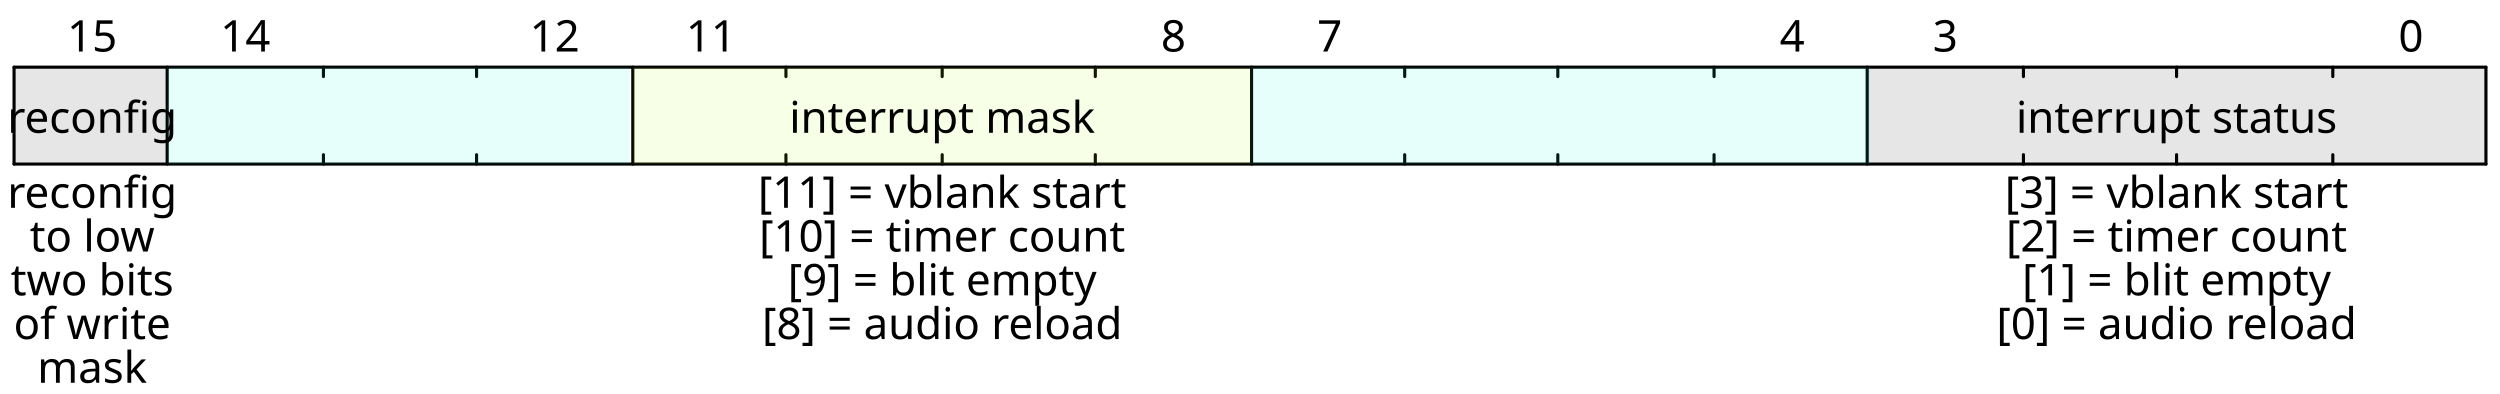
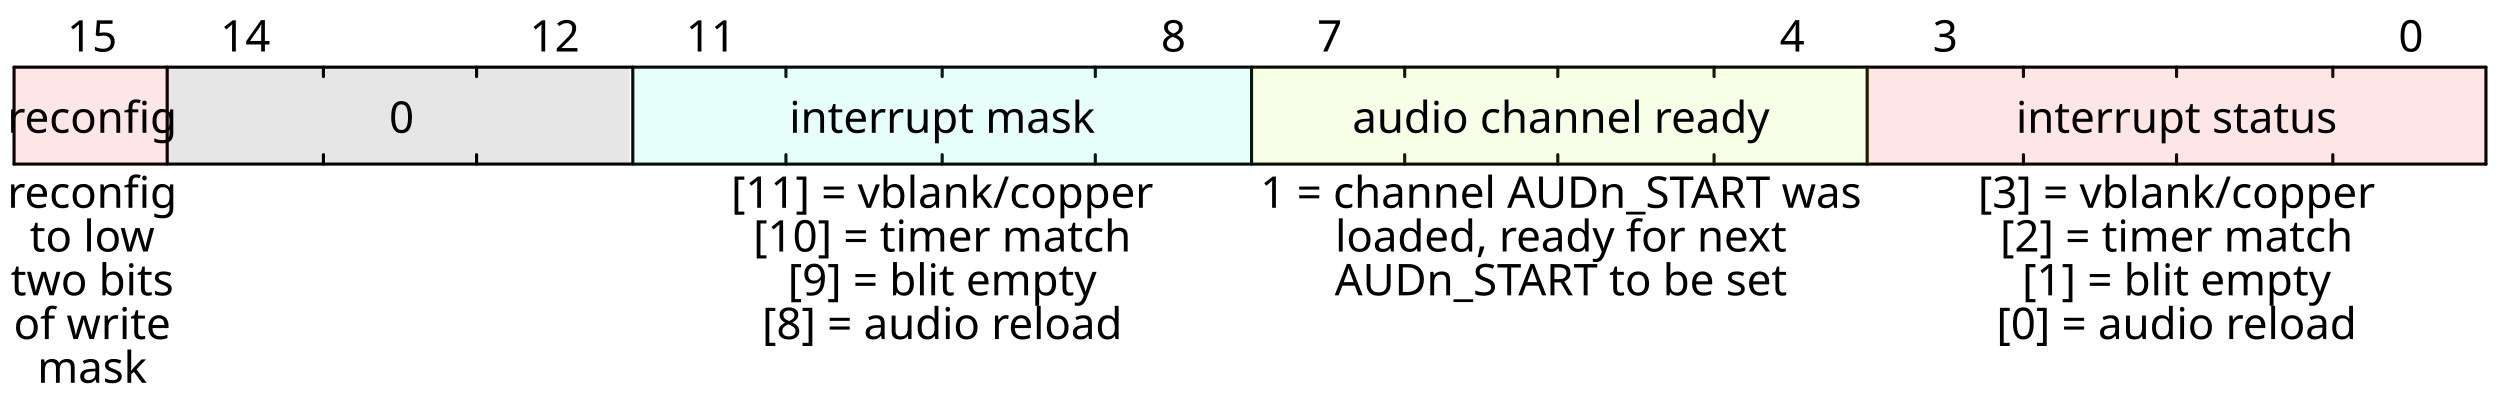
<svg xmlns="http://www.w3.org/2000/svg" width="800" height="126" viewBox="0 0 800 126" class="WaveDrom">
  <g transform="translate(0.5,0.5)" text-anchor="middle" font-size="14" font-family="sans-serif" font-weight="normal">
    <g transform="translate(4,21)">
      <g stroke="black" stroke-width="1" stroke-linecap="round">
        <line x2="791" />
        <line x2="791" y1="31" y2="31" />
        <line y2="31" />
        <line x1="791" x2="791" y2="31" />
        <line x1="742" x2="742" y2="3" />
        <line x1="742" x2="742" y1="31" y2="28" />
        <line x1="692" x2="692" y2="3" />
        <line x1="692" x2="692" y1="31" y2="28" />
        <line x1="643" x2="643" y2="3" />
        <line x1="643" x2="643" y1="31" y2="28" />
        <line x1="593" x2="593" y2="31" />
        <line x1="544" x2="544" y2="3" />
        <line x1="544" x2="544" y1="31" y2="28" />
        <line x1="494" x2="494" y2="3" />
        <line x1="494" x2="494" y1="31" y2="28" />
        <line x1="445" x2="445" y2="3" />
        <line x1="445" x2="445" y1="31" y2="28" />
        <line x1="396" x2="396" y2="31" />
        <line x1="346" x2="346" y2="3" />
        <line x1="346" x2="346" y1="31" y2="28" />
        <line x1="297" x2="297" y2="3" />
        <line x1="297" x2="297" y1="31" y2="28" />
        <line x1="247" x2="247" y2="3" />
        <line x1="247" x2="247" y1="31" y2="28" />
        <line x1="198" x2="198" y2="31" />
        <line x1="148" x2="148" y2="3" />
        <line x1="148" x2="148" y1="31" y2="28" />
        <line x1="99" x2="99" y2="3" />
        <line x1="99" x2="99" y1="31" y2="28" />
        <line x1="49" x2="49" y2="31" />
      </g>
      <g>
        <g>
-           <rect x="593" width="198" height="31" style="fill-opacity:0.1" />
-           <rect x="396" width="198" height="31" style="fill-opacity:0.1;fill:hsl(170,100%,50%)" />
-           <rect x="198" width="198" height="31" style="fill-opacity:0.1;fill:hsl(80,100%,50%)" />
-           <rect x="49" width="148" height="31" style="fill-opacity:0.1;fill:hsl(170,100%,50%)" />
-           <rect width="49" height="31" style="fill-opacity:0.1" />
+           <rect x="593" width="198" height="31" style="fill-opacity:0.1;fill:hsl(0,100%,50%)" />
+           <rect x="396" width="198" height="31" style="fill-opacity:0.1;fill:hsl(80,100%,50%)" />
+           <rect x="198" width="198" height="31" style="fill-opacity:0.1;fill:hsl(170,100%,50%)" />
+           <rect x="49" width="148" height="31" style="fill-opacity:0.1" />
+           <rect width="49" height="31" style="fill-opacity:0.1;fill:hsl(0,100%,50%)" />
        </g>
        <g transform="translate(25,-11)">
          <g transform="translate(742)">
            <text y="6">0</text>
          </g>
          <g transform="translate(593)">
            <text y="6">3</text>
          </g>
          <g transform="translate(544)">
            <text y="6">4</text>
          </g>
          <g transform="translate(396)">
            <text y="6">7</text>
          </g>
          <g transform="translate(346)">
            <text y="6">8</text>
          </g>
          <g transform="translate(198)">
            <text y="6">11</text>
          </g>
          <g transform="translate(148)">
            <text y="6">12</text>
          </g>
          <g transform="translate(49)">
            <text y="6">14</text>
          </g>
          <g transform="translate(0)">
            <text y="6">15</text>
          </g>
        </g>
        <g transform="translate(25,15)">
          <g transform="translate(667)">
            <text y="6">
              <tspan>interrupt status</tspan>
            </text>
          </g>
+           <g transform="translate(470)">
+             <text y="6">
+               <tspan>audio channel ready</tspan>
+             </text>
+           </g>
          <g transform="translate(272)">
            <text y="6">
              <tspan>interrupt mask</tspan>
+             </text>
+           </g>
+           <g transform="translate(99)">
+             <text y="6">
+               <tspan>0</tspan>
            </text>
          </g>
          <g transform="translate(0)">
            <text y="6">
              <tspan>reconfig</tspan>
            </text>
          </g>
        </g>
        <g transform="translate(25,39)">
          <g>
            <g transform="translate(667)">
              <text y="6">
-                 <tspan>[3] = vblank start</tspan>
+                 <tspan>[3] = vblank/copper</tspan>
              </text>
            </g>
            <g transform="translate(667,14)">
              <text y="6">
-                 <tspan>[2] = timer count</tspan>
+                 <tspan>[2] = timer match</tspan>
              </text>
            </g>
            <g transform="translate(667,28)">
              <text y="6">
                <tspan>[1] = blit empty</tspan>
              </text>
            </g>
            <g transform="translate(667,42)">
              <text y="6">
                <tspan>[0] = audio reload</tspan>
              </text>
            </g>
          </g>
          <g>
+             <g transform="translate(470)">
+               <text y="6">
+                 <tspan>1 = channel AUDn_START was</tspan>
+               </text>
+             </g>
+             <g transform="translate(470,14)">
+               <text y="6">
+                 <tspan>loaded, ready for next</tspan>
+               </text>
+             </g>
+             <g transform="translate(470,28)">
+               <text y="6">
+                 <tspan>AUDn_START to be set</tspan>
+               </text>
+             </g>
+           </g>
+           <g>
            <g transform="translate(272)">
              <text y="6">
-                 <tspan>[11] = vblank start</tspan>
+                 <tspan>[11] = vblank/copper</tspan>
              </text>
            </g>
            <g transform="translate(272,14)">
              <text y="6">
-                 <tspan>[10] = timer count</tspan>
+                 <tspan>[10] = timer match</tspan>
              </text>
            </g>
            <g transform="translate(272,28)">
              <text y="6">
                <tspan>[9] = blit empty</tspan>
              </text>
            </g>
            <g transform="translate(272,42)">
              <text y="6">
                <tspan>[8] = audio reload</tspan>
              </text>
            </g>
          </g>
          <g>
            <g transform="translate(0)">
              <text y="6">
                <tspan>reconfig</tspan>
              </text>
            </g>
            <g transform="translate(0,14)">
              <text y="6">
                <tspan>to low</tspan>
              </text>
            </g>
            <g transform="translate(0,28)">
              <text y="6">
                <tspan>two bits</tspan>
              </text>
            </g>
            <g transform="translate(0,42)">
              <text y="6">
                <tspan>of write</tspan>
              </text>
            </g>
            <g transform="translate(0,56)">
              <text y="6">
                <tspan>mask</tspan>
              </text>
            </g>
          </g>
        </g>
      </g>
    </g>
  </g>
</svg>
